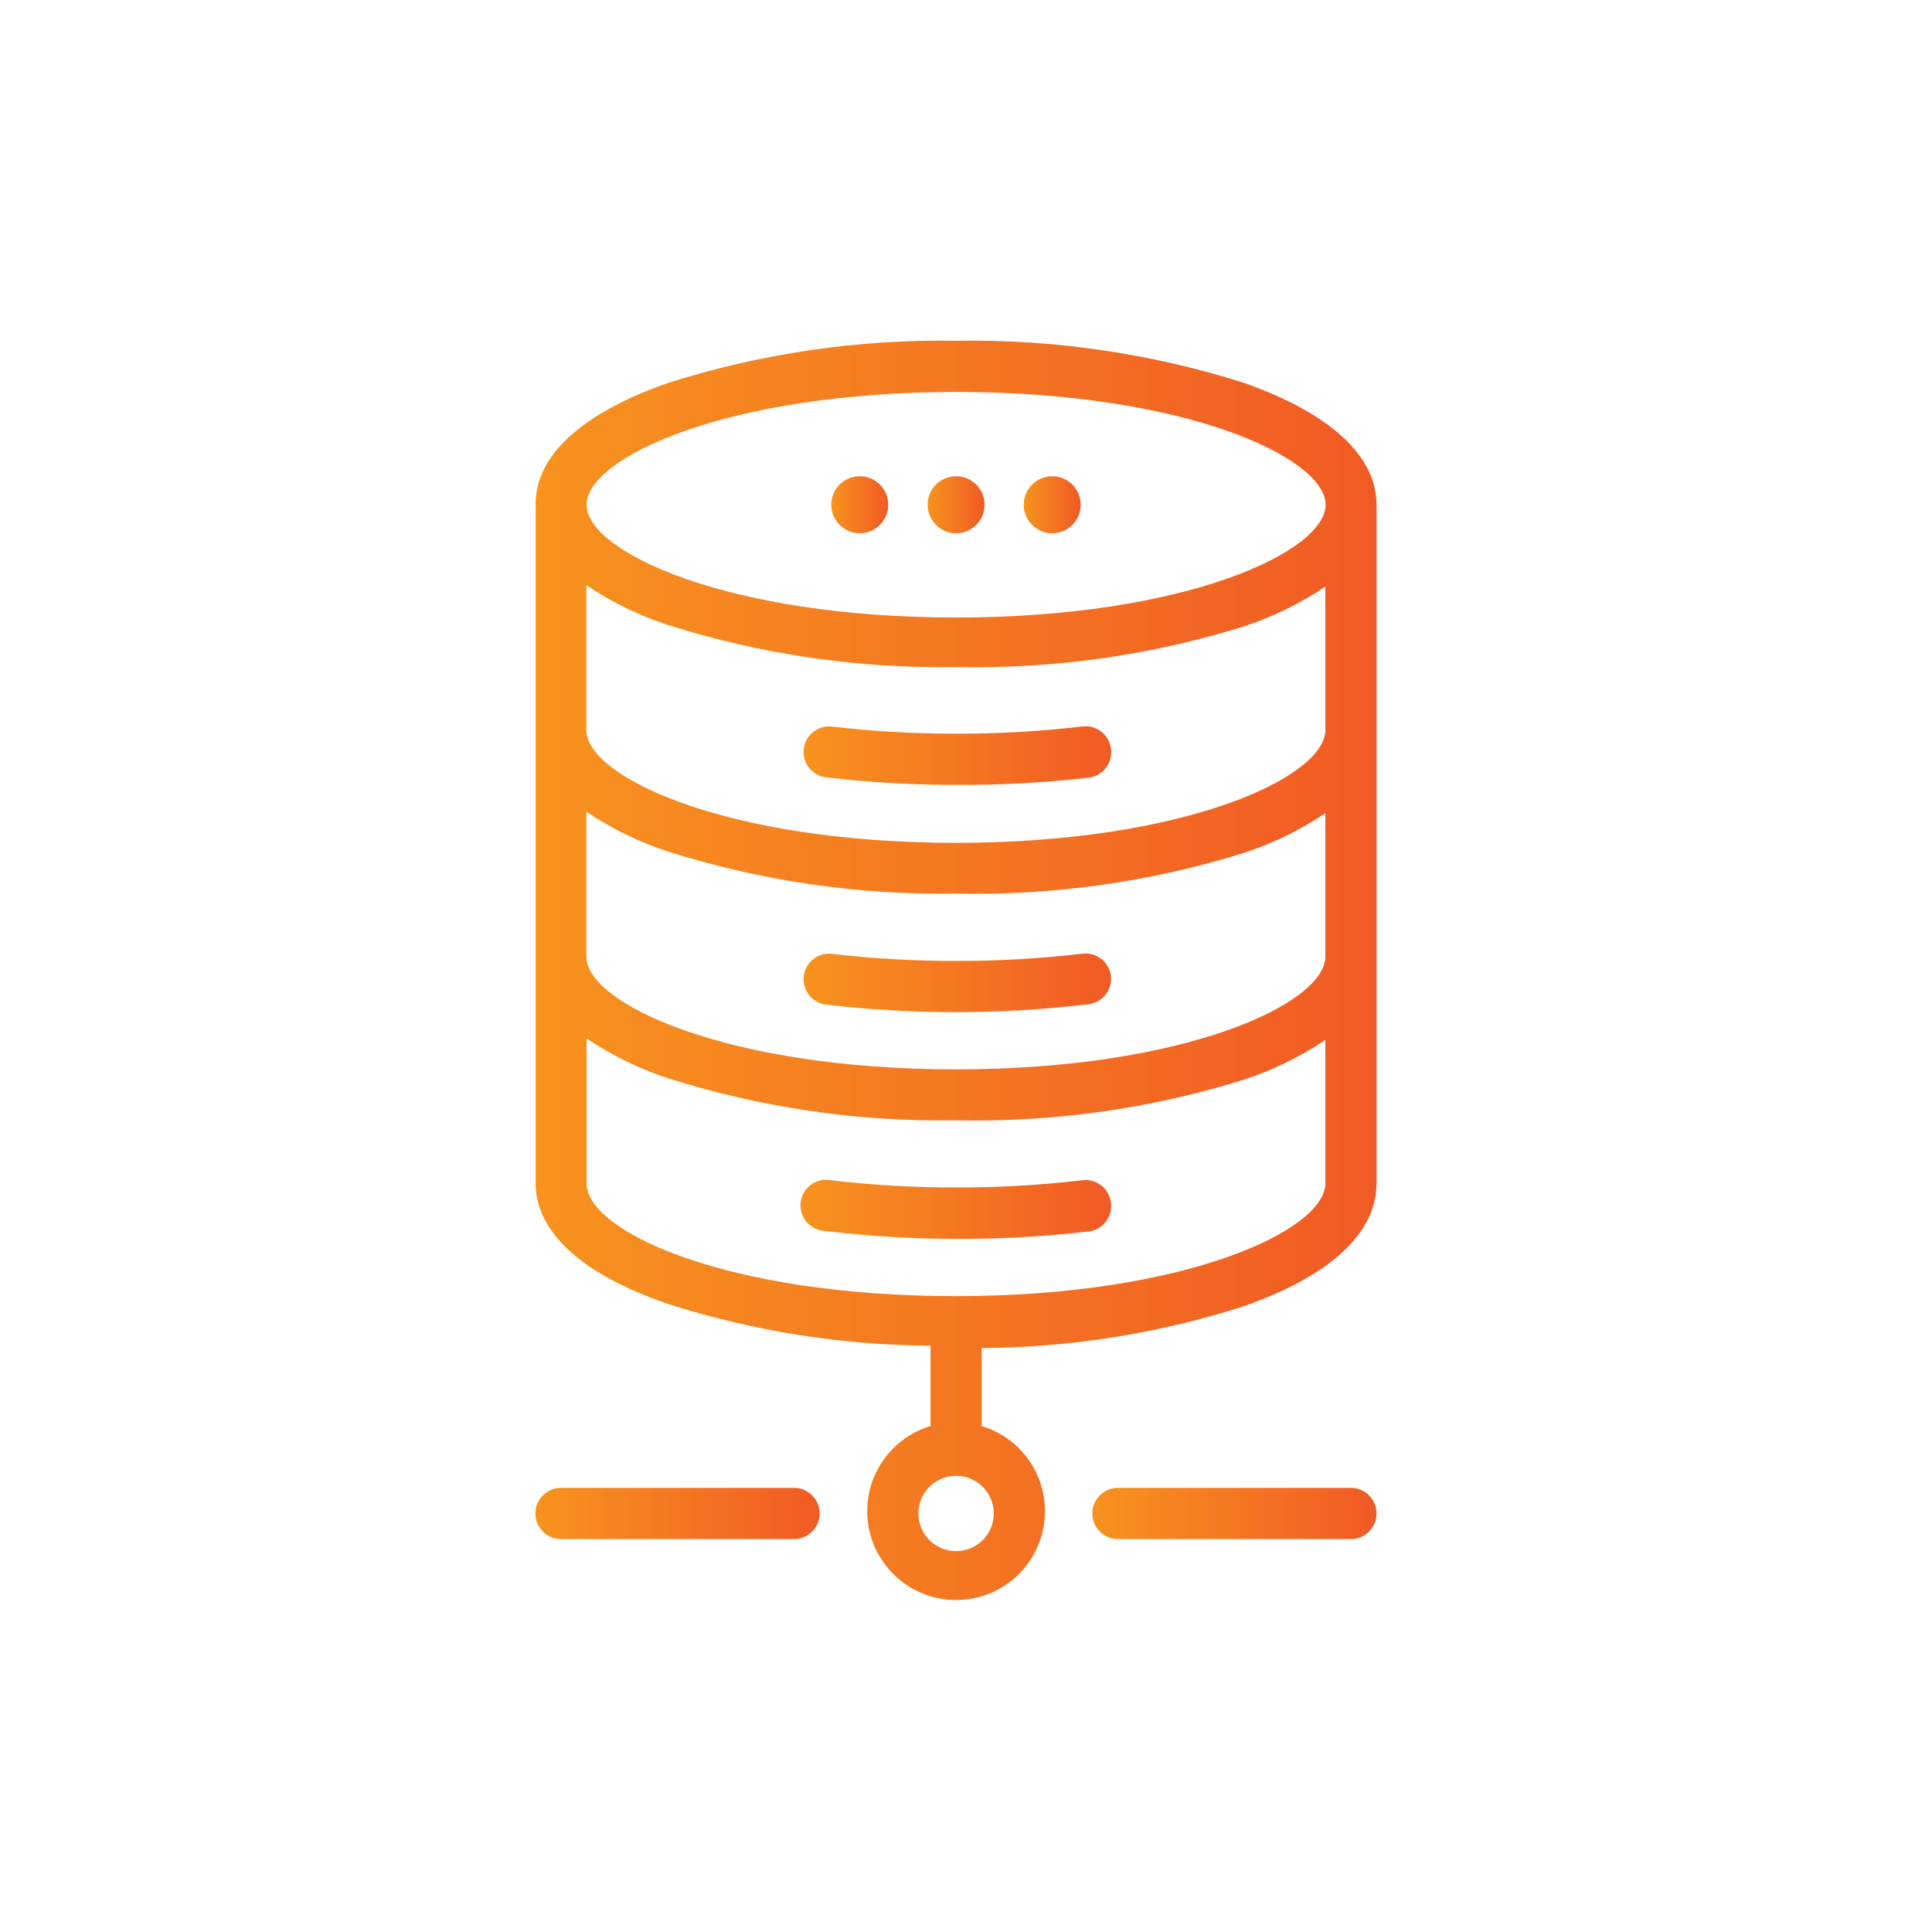
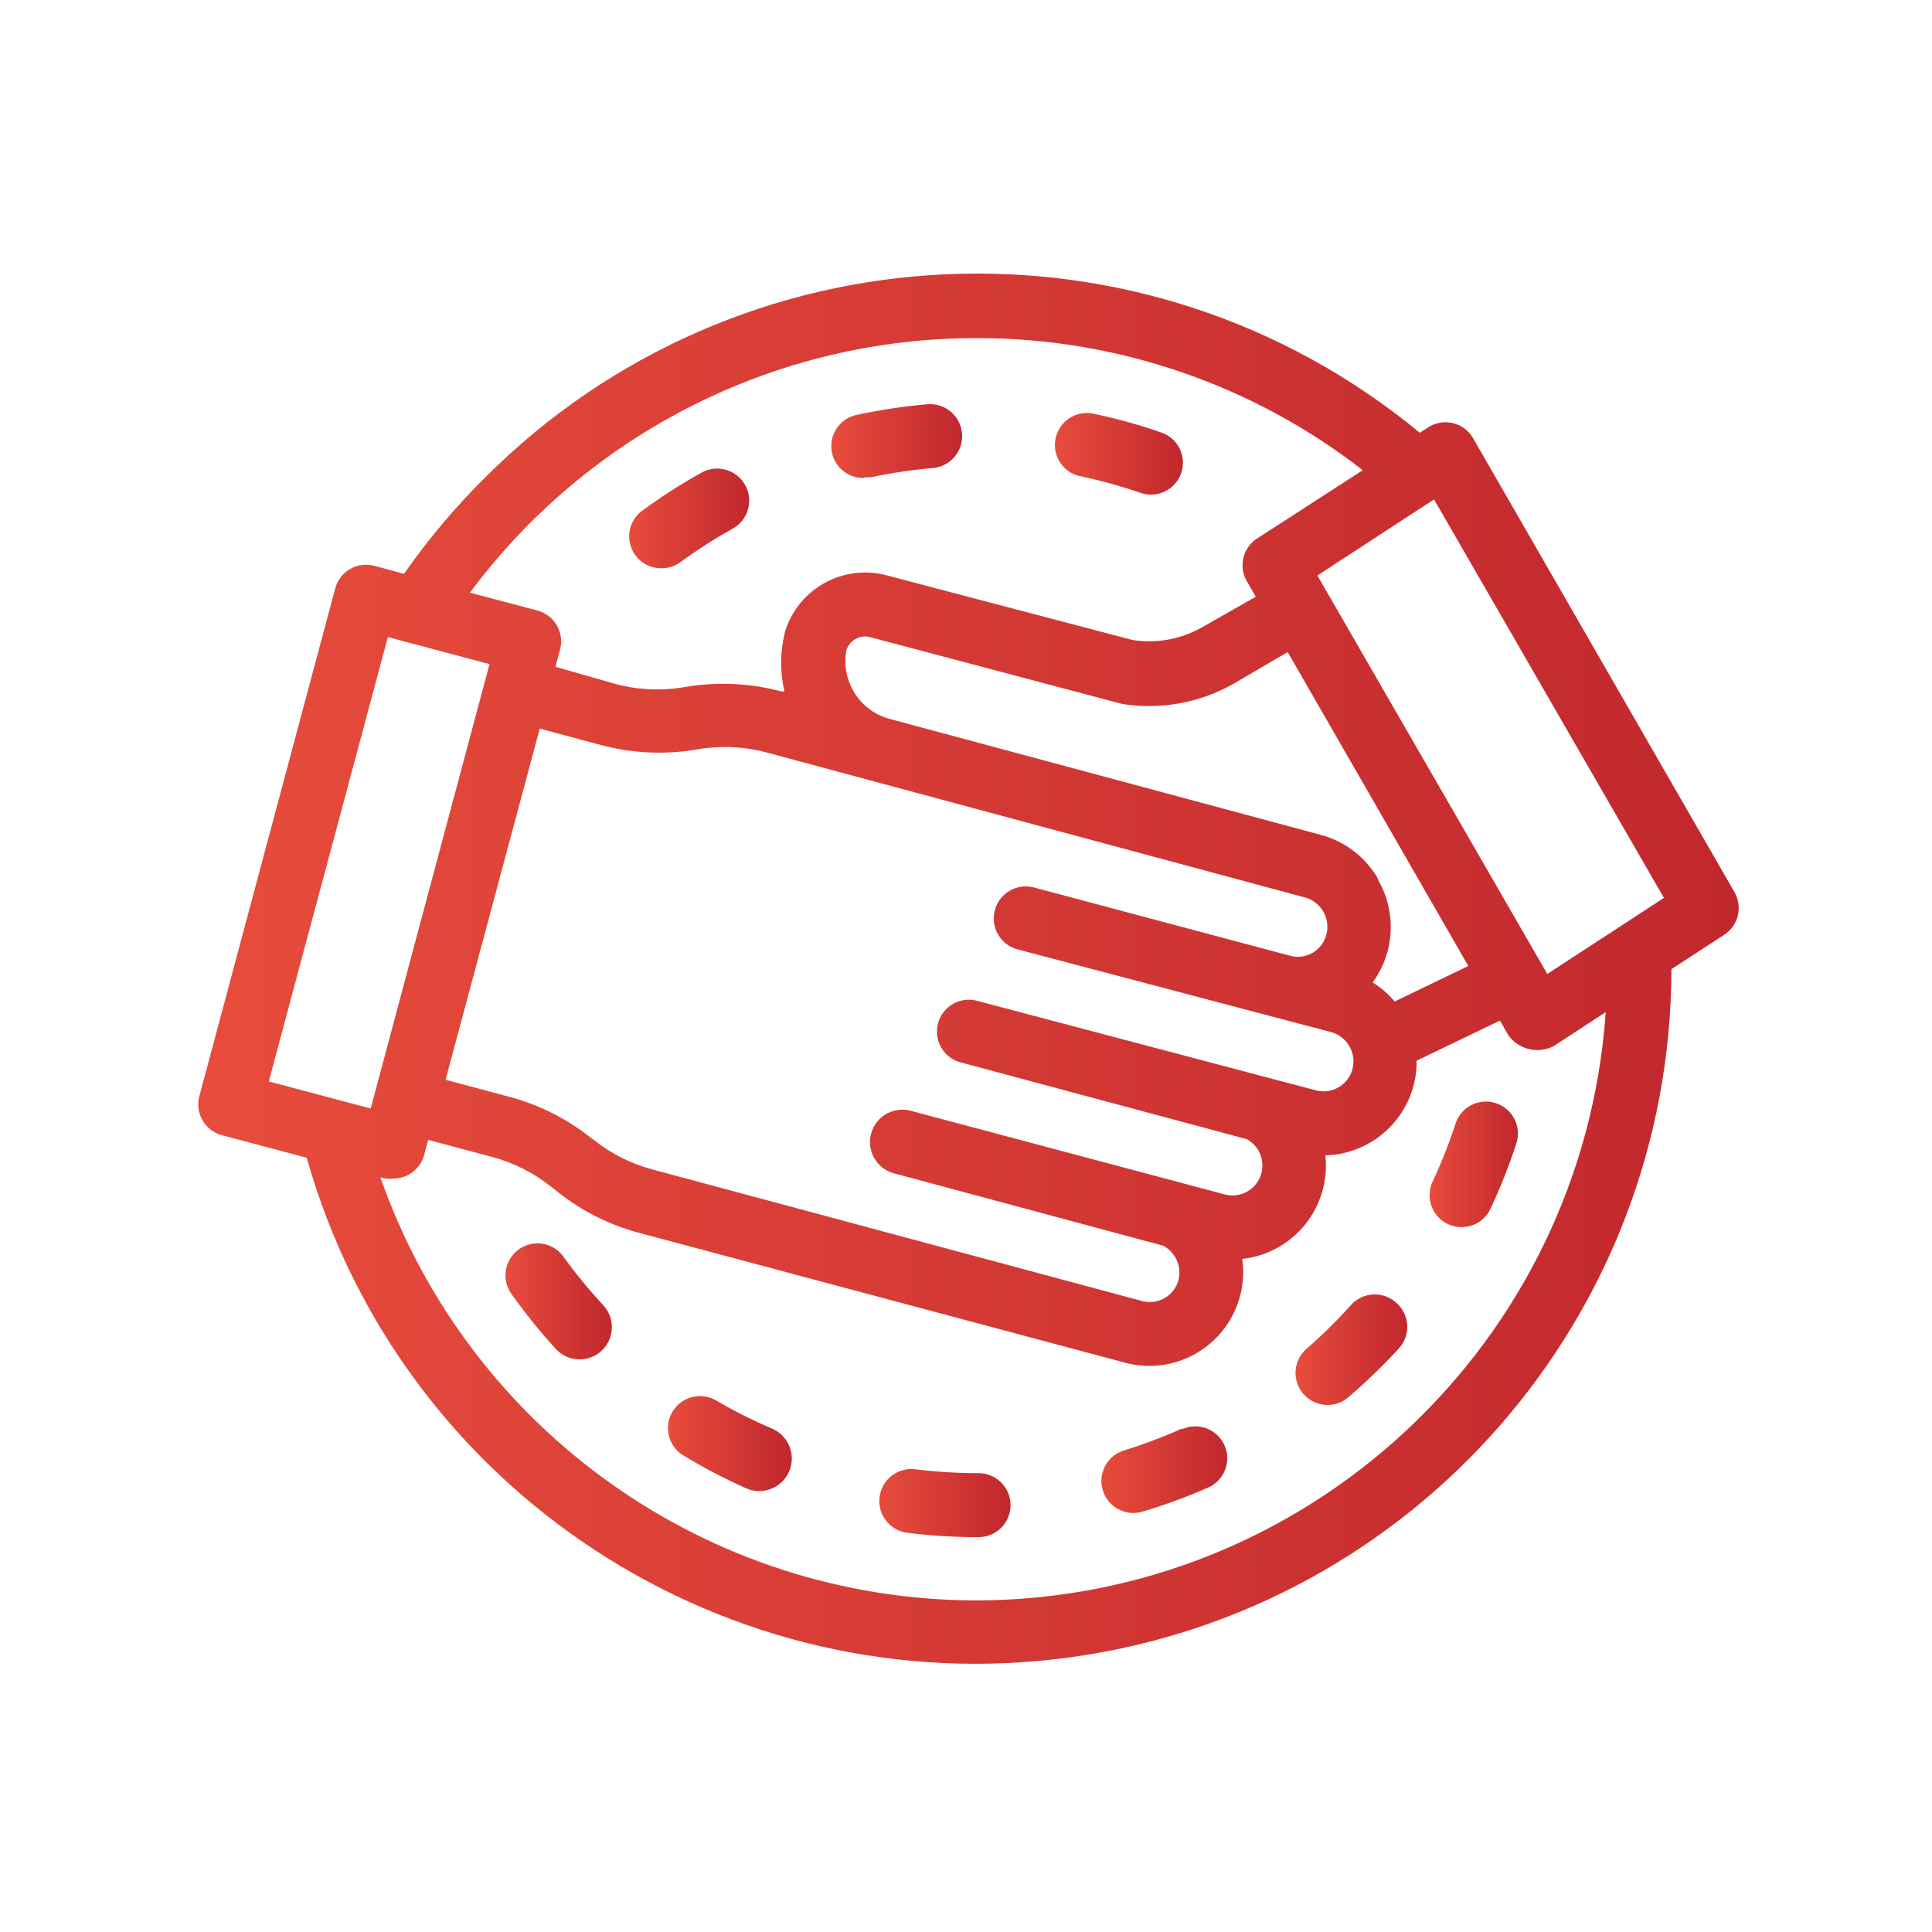
- <svg xmlns="http://www.w3.org/2000/svg" xmlns:xlink="http://www.w3.org/1999/xlink" id="Capa_1" data-name="Capa 1" viewBox="0 0 80 80">
+ <svg xmlns="http://www.w3.org/2000/svg" xmlns:xlink="http://www.w3.org/1999/xlink" viewBox="0 0 80 80">
  <defs>
-     <style>.cls-1{fill:url(#linear-gradient);}.cls-2{fill:url(#linear-gradient-2);}.cls-3{fill:url(#linear-gradient-3);}.cls-4{fill:url(#linear-gradient-4);}.cls-5{fill:url(#linear-gradient-5);}.cls-6{fill:url(#linear-gradient-6);}.cls-7{fill:url(#linear-gradient-7);}.cls-8{fill:url(#linear-gradient-8);}.cls-9{fill:url(#linear-gradient-9);}</style>
-     <linearGradient id="linear-gradient" x1="45.23" y1="62.67" x2="57" y2="62.67" gradientUnits="userSpaceOnUse">
-       <stop offset="0" stop-color="#f7931e" />
-       <stop offset="1" stop-color="#f15a24" />
+     <style>.cls-1{isolation:isolate;}.cls-10,.cls-2,.cls-3,.cls-4,.cls-5,.cls-6,.cls-7,.cls-8,.cls-9{mix-blend-mode:multiply;}.cls-2{fill:url(#linear-gradient);}.cls-3{fill:url(#linear-gradient-2);}.cls-4{fill:url(#linear-gradient-3);}.cls-5{fill:url(#linear-gradient-4);}.cls-6{fill:url(#linear-gradient-5);}.cls-7{fill:url(#linear-gradient-6);}.cls-8{fill:url(#linear-gradient-7);}.cls-9{fill:url(#linear-gradient-8);}.cls-10{fill:url(#linear-gradient-9);}.cls-11{fill:url(#linear-gradient-10);}</style>
+     <linearGradient id="linear-gradient" x1="45.6" y1="60.84" x2="50.81" y2="60.84" gradientUnits="userSpaceOnUse">
+       <stop offset="0" stop-color="#e74c3c" />
+       <stop offset="1" stop-color="#c1272d" />
    </linearGradient>
-     <linearGradient id="linear-gradient-2" x1="22.17" y1="62.67" x2="33.94" y2="62.67" xlink:href="#linear-gradient" />
-     <linearGradient id="linear-gradient-3" x1="22.17" y1="40.23" y2="40.23" xlink:href="#linear-gradient" />
-     <linearGradient id="linear-gradient-4" x1="38.41" y1="20.89" x2="40.76" y2="20.89" xlink:href="#linear-gradient" />
-     <linearGradient id="linear-gradient-5" x1="33.19" y1="31.31" x2="45.98" y2="31.31" xlink:href="#linear-gradient" />
-     <linearGradient id="linear-gradient-6" x1="33.19" y1="40.69" x2="45.98" y2="40.69" xlink:href="#linear-gradient" />
-     <linearGradient id="linear-gradient-7" x1="33.19" y1="50.08" x2="45.98" y2="50.08" xlink:href="#linear-gradient" />
-     <linearGradient id="linear-gradient-8" x1="34.42" y1="20.89" x2="36.78" y2="20.89" xlink:href="#linear-gradient" />
-     <linearGradient id="linear-gradient-9" x1="42.4" y1="20.89" x2="44.75" y2="20.89" xlink:href="#linear-gradient" />
+     <linearGradient id="linear-gradient-2" x1="34.48" y1="18.24" x2="39.84" y2="18.24" xlink:href="#linear-gradient" />
+     <linearGradient id="linear-gradient-3" x1="43.69" y1="18.8" x2="48.98" y2="18.8" xlink:href="#linear-gradient" />
+     <linearGradient id="linear-gradient-4" x1="26.07" y1="21.46" x2="31.02" y2="21.46" xlink:href="#linear-gradient" />
+     <linearGradient id="linear-gradient-5" x1="36.37" y1="62.21" x2="41.8" y2="62.21" xlink:href="#linear-gradient" />
+     <linearGradient id="linear-gradient-6" x1="27.66" y1="59.74" x2="32.74" y2="59.74" xlink:href="#linear-gradient" />
+     <linearGradient id="linear-gradient-7" x1="59.2" y1="48.21" x2="62.86" y2="48.21" xlink:href="#linear-gradient" />
+     <linearGradient id="linear-gradient-8" x1="20.93" y1="53.88" x2="25.29" y2="53.88" xlink:href="#linear-gradient" />
+     <linearGradient id="linear-gradient-9" x1="53.65" y1="55.88" x2="58.25" y2="55.88" xlink:href="#linear-gradient" />
+     <linearGradient id="linear-gradient-10" x1="8.19" y1="40.12" x2="72" y2="40.12" xlink:href="#linear-gradient" />
  </defs>
-   <path class="cls-1" d="M55.94,61.61H46.29a1.06,1.06,0,1,0,0,2.12h9.65a1.06,1.06,0,1,0,0-2.12Z" />
-   <path class="cls-2" d="M32.88,61.61H23.23a1.06,1.06,0,1,0,0,2.12h9.65a1.06,1.06,0,1,0,0-2.12Z" />
-   <path class="cls-3" d="M51.5,15.85a37.43,37.43,0,0,0-11.91-1.74,37.44,37.44,0,0,0-11.91,1.74c-4.54,1.59-5.5,3.62-5.5,5V39.66h0V49c0,1.43,1,3.46,5.5,5a36.35,36.35,0,0,0,10.85,1.72v3.33a3.68,3.68,0,1,0,2.12,0V55.82A36.34,36.34,0,0,0,51.5,54.09C56,52.5,57,50.47,57,49V39.66h0V20.89C57,19.47,56,17.44,51.5,15.85Zm-11.91.38c9.48,0,15.3,2.72,15.3,4.67s-5.82,4.67-15.3,4.67-15.3-2.72-15.3-4.67S30.11,16.23,39.59,16.23Zm1.56,46.44a1.56,1.56,0,1,1-1.56-1.56A1.56,1.56,0,0,1,41.15,62.67ZM54.88,49c0,1.95-5.82,4.67-15.3,4.67S24.29,51,24.29,49v-6a13.58,13.58,0,0,0,3.38,1.65,37.41,37.41,0,0,0,11.91,1.74A37.41,37.41,0,0,0,51.5,44.71a13.55,13.55,0,0,0,3.38-1.65Zm0-9.39c0,1.95-5.82,4.67-15.3,4.67s-15.3-2.72-15.3-4.67v-6a13.56,13.56,0,0,0,3.38,1.65,37.41,37.41,0,0,0,11.91,1.74A37.41,37.41,0,0,0,51.5,35.32a13.52,13.52,0,0,0,3.38-1.65Zm0-9.38c0,1.95-5.82,4.67-15.3,4.67s-15.3-2.72-15.3-4.67v-6a13.6,13.6,0,0,0,3.38,1.65,37.44,37.44,0,0,0,11.91,1.74A37.43,37.43,0,0,0,51.5,25.94a13.57,13.57,0,0,0,3.38-1.65Z" />
-   <path class="cls-4" d="M39.59,19.72a1.18,1.18,0,1,0,1.18,1.18A1.18,1.18,0,0,0,39.59,19.72Z" />
-   <path class="cls-5" d="M46,31a1.06,1.06,0,0,0-1.18-.92,43.48,43.48,0,0,1-5.21.3,43.43,43.43,0,0,1-5.21-.3,1.06,1.06,0,0,0-.26,2.1,45.63,45.63,0,0,0,5.46.32A45.63,45.63,0,0,0,45,32.21,1.06,1.06,0,0,0,46,31Z" />
-   <path class="cls-6" d="M46,40.41a1.06,1.06,0,0,0-1.18-.92,43.63,43.63,0,0,1-5.21.3,43.58,43.58,0,0,1-5.21-.3,1.06,1.06,0,0,0-.26,2.1,45.63,45.63,0,0,0,5.46.32A45.64,45.64,0,0,0,45,41.59,1.06,1.06,0,0,0,46,40.41Z" />
-   <path class="cls-7" d="M46,49.79a1.06,1.06,0,0,0-1.18-.92,43.49,43.49,0,0,1-5.21.3,43.42,43.42,0,0,1-5.21-.3,1.06,1.06,0,1,0-.26,2.1A46.78,46.78,0,0,0,45,51,1.06,1.06,0,0,0,46,49.79Z" />
-   <path class="cls-8" d="M35.6,19.72a1.18,1.18,0,1,0,1.18,1.18A1.18,1.18,0,0,0,35.6,19.72Z" />
-   <path class="cls-9" d="M43.57,19.72a1.18,1.18,0,1,0,1.18,1.18A1.18,1.18,0,0,0,43.57,19.72Z" />
+   <g class="cls-1">
+     <g id="Capa_1" data-name="Capa 1">
+       <path class="cls-2" d="M48.95,59.15a21,21,0,0,1-2.41.91,1.32,1.32,0,1,0,.78,2.53,23.35,23.35,0,0,0,2.72-1,1.32,1.32,0,0,0-1.09-2.41Z" />
+       <path class="cls-3" d="M35.8,19.76a1.34,1.34,0,0,0,.28,0,20.61,20.61,0,0,1,2.55-.38,1.32,1.32,0,0,0-.23-2.64,23.57,23.57,0,0,0-2.88.43,1.32,1.32,0,0,0,.28,2.62Z" />
+       <path class="cls-4" d="M44.74,19.72a20.8,20.8,0,0,1,2.49.69,1.32,1.32,0,0,0,.86-2.5,23.36,23.36,0,0,0-2.81-.78,1.32,1.32,0,0,0-.55,2.59Z" />
+       <path class="cls-5" d="M27.39,23.53a1.32,1.32,0,0,0,.78-.25,20.94,20.94,0,0,1,2.17-1.39,1.32,1.32,0,0,0-1.29-2.32,23.58,23.58,0,0,0-2.45,1.57,1.32,1.32,0,0,0,.78,2.39Z" />
+       <path class="cls-6" d="M40.48,61h0a21.15,21.15,0,0,1-2.58-.16,1.32,1.32,0,0,0-.33,2.63,23.77,23.77,0,0,0,2.9.18h.05a1.32,1.32,0,0,0,0-2.65Z" />
+       <path class="cls-7" d="M32,59.17A20.86,20.86,0,0,1,29.67,58a1.32,1.32,0,0,0-1.37,2.27,23.81,23.81,0,0,0,2.58,1.35A1.32,1.32,0,0,0,32,59.17Z" />
+       <path class="cls-8" d="M61.94,45.68a1.32,1.32,0,0,0-1.67.85,20.65,20.65,0,0,1-.95,2.4,1.32,1.32,0,1,0,2.4,1.12,23.64,23.64,0,0,0,1.07-2.71A1.32,1.32,0,0,0,61.94,45.68Z" />
+       <path class="cls-9" d="M23.34,52.05a1.32,1.32,0,1,0-2.17,1.52A23.64,23.64,0,0,0,23,55.84a1.32,1.32,0,1,0,2-1.77A21.27,21.27,0,0,1,23.34,52.05Z" />
+       <path class="cls-10" d="M57.81,53.94a1.32,1.32,0,0,0-1.87.1,20.9,20.9,0,0,1-1.84,1.81,1.32,1.32,0,0,0,1.74,2,24,24,0,0,0,2.07-2A1.32,1.32,0,0,0,57.81,53.94Z" />
+       <path class="cls-11" d="M71.82,36.94,61,18.15a1.32,1.32,0,0,0-1.87-.45l-.34.22a28.79,28.79,0,0,0-38.69,1.84,29.06,29.06,0,0,0-3.37,4l-1.23-.33a1.32,1.32,0,0,0-1.62.94l-5.62,21A1.32,1.32,0,0,0,9.17,47l3.53.94a28.8,28.8,0,0,0,56.51-7.81l2.18-1.42A1.32,1.32,0,0,0,71.82,36.94ZM40.43,14a26,26,0,0,1,16,5.47L52.05,22.3a1.32,1.32,0,0,0-.42,1.77l.37.64L49.73,26a4.43,4.43,0,0,1-2.84.5L36.66,23.81a3.47,3.47,0,0,0-4.13,2.27,1.27,1.27,0,0,0-.05.19,5.29,5.29,0,0,0,0,2.36l-.13,0a9.37,9.37,0,0,0-4-.18,6.7,6.7,0,0,1-2.87-.13L23,27.61l.19-.71a1.32,1.32,0,0,0-.94-1.62l-2.79-.74A26.12,26.12,0,0,1,40.43,14ZM57.06,36.39a3.87,3.87,0,0,0-2.37-1.82L36.77,29.75a2.48,2.48,0,0,1-1.72-2.84.82.82,0,0,1,.93-.54l10.49,2.78a7.09,7.09,0,0,0,4.58-.82L53.32,27,60.8,40l-3.05,1.47a3.91,3.91,0,0,0-.91-.79,3.89,3.89,0,0,0,.22-4.25ZM39.81,44l11.82,3.17a1.25,1.25,0,0,1,.6,1.42,1.24,1.24,0,0,1-1.51.87L37.73,46A1.32,1.32,0,1,0,37,48.58l11.16,3A1.26,1.26,0,0,1,48.8,53a1.23,1.23,0,0,1-1.52.87L27,48.42a6.62,6.62,0,0,1-2.39-1.2l-.16-.12a9.25,9.25,0,0,0-3.35-1.68l-2.65-.71,3.9-14.54,2.53.68a9.36,9.36,0,0,0,4,.18,6.71,6.71,0,0,1,2.87.13l22.28,6a1.26,1.26,0,0,1,.89,1.55,1.22,1.22,0,0,1-1.52.86h0L42.82,36.75a1.32,1.32,0,0,0-.69,2.56l13,3.43A1.26,1.26,0,0,1,56,44.28a1.24,1.24,0,0,1-1.51.87l-14-3.7A1.32,1.32,0,1,0,39.81,44Zm-28.68.78,4.93-18.4,4.21,1.12L15.35,45.9ZM40.43,66.27A26.19,26.19,0,0,1,15.75,48.75l.2.05a1.37,1.37,0,0,0,.34,0,1.32,1.32,0,0,0,1.28-1l.16-.6,2.66.71a6.61,6.61,0,0,1,2.39,1.2l.16.12A9.24,9.24,0,0,0,26.28,51L46.6,56.43a3.91,3.91,0,0,0,1,.13,3.89,3.89,0,0,0,3.84-4.43,3.89,3.89,0,0,0,3.44-4.29,3.88,3.88,0,0,0,3.78-3.92l3.45-1.66.35.61a1.48,1.48,0,0,0,1.87.45l2.16-1.41A26.18,26.18,0,0,1,40.43,66.27ZM64.07,40.33l-9.52-16.5,4.83-3.15,9.52,16.5Z" />
+     </g>
+   </g>
</svg>
